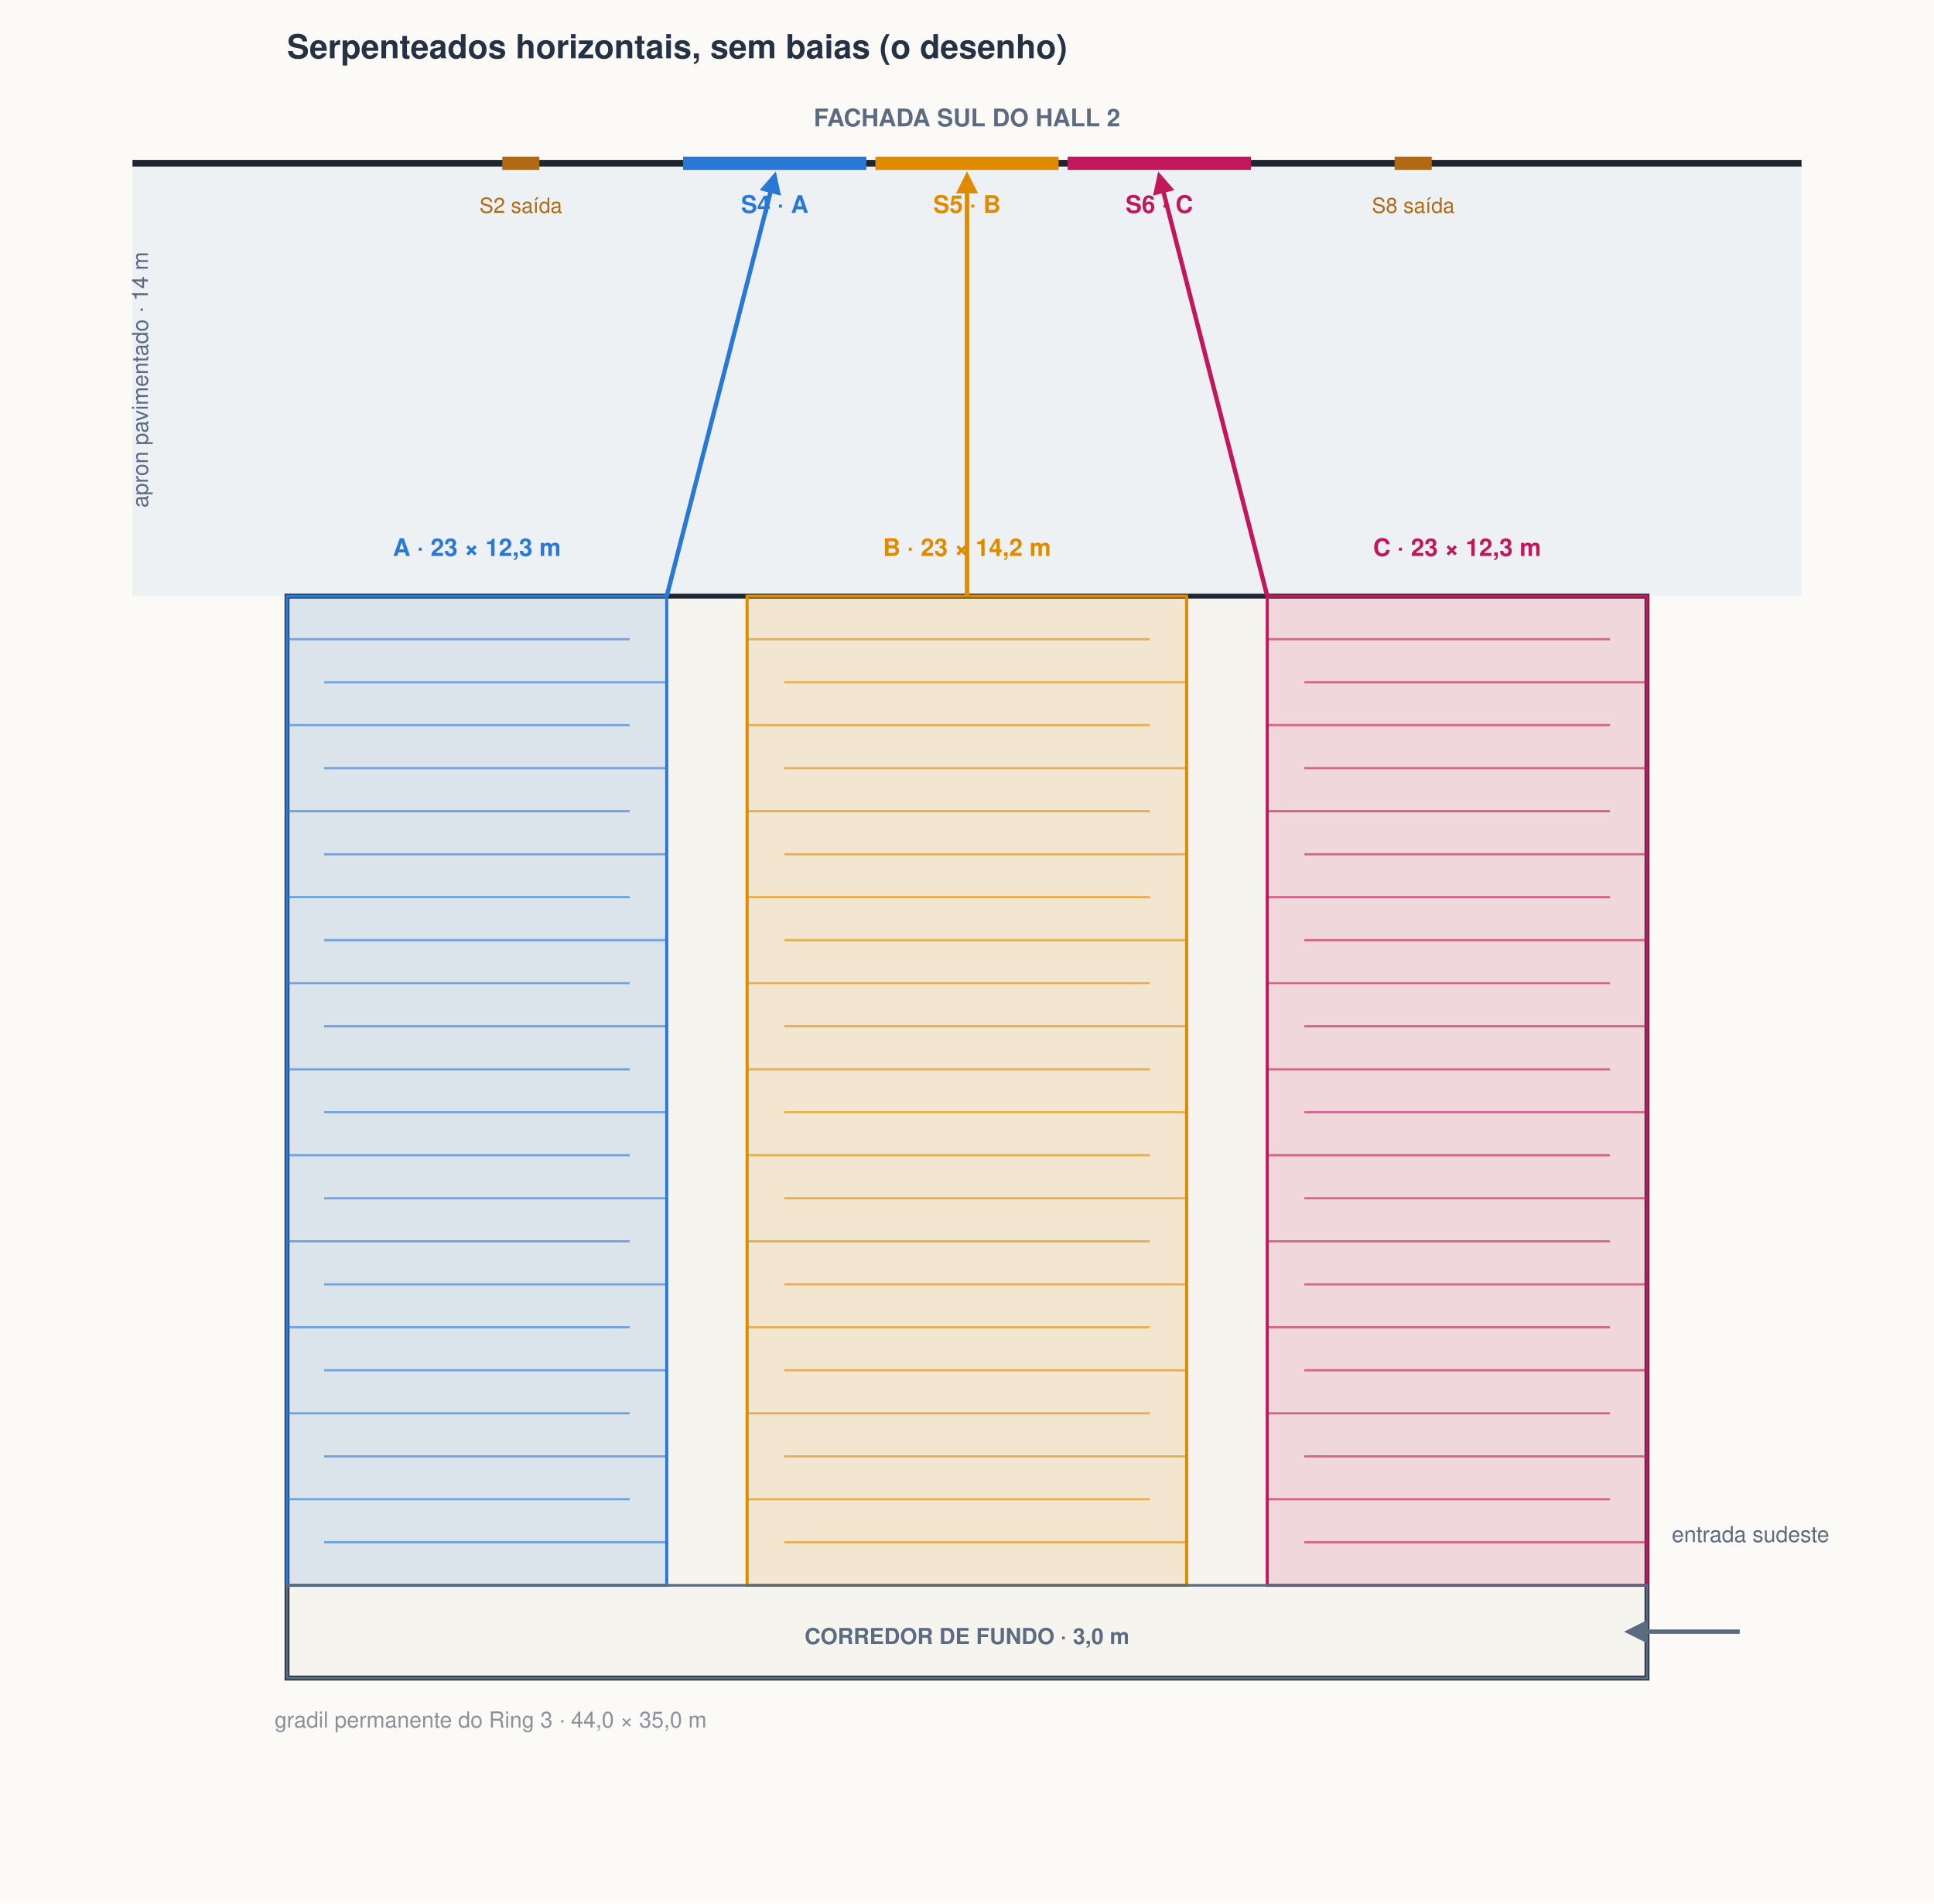
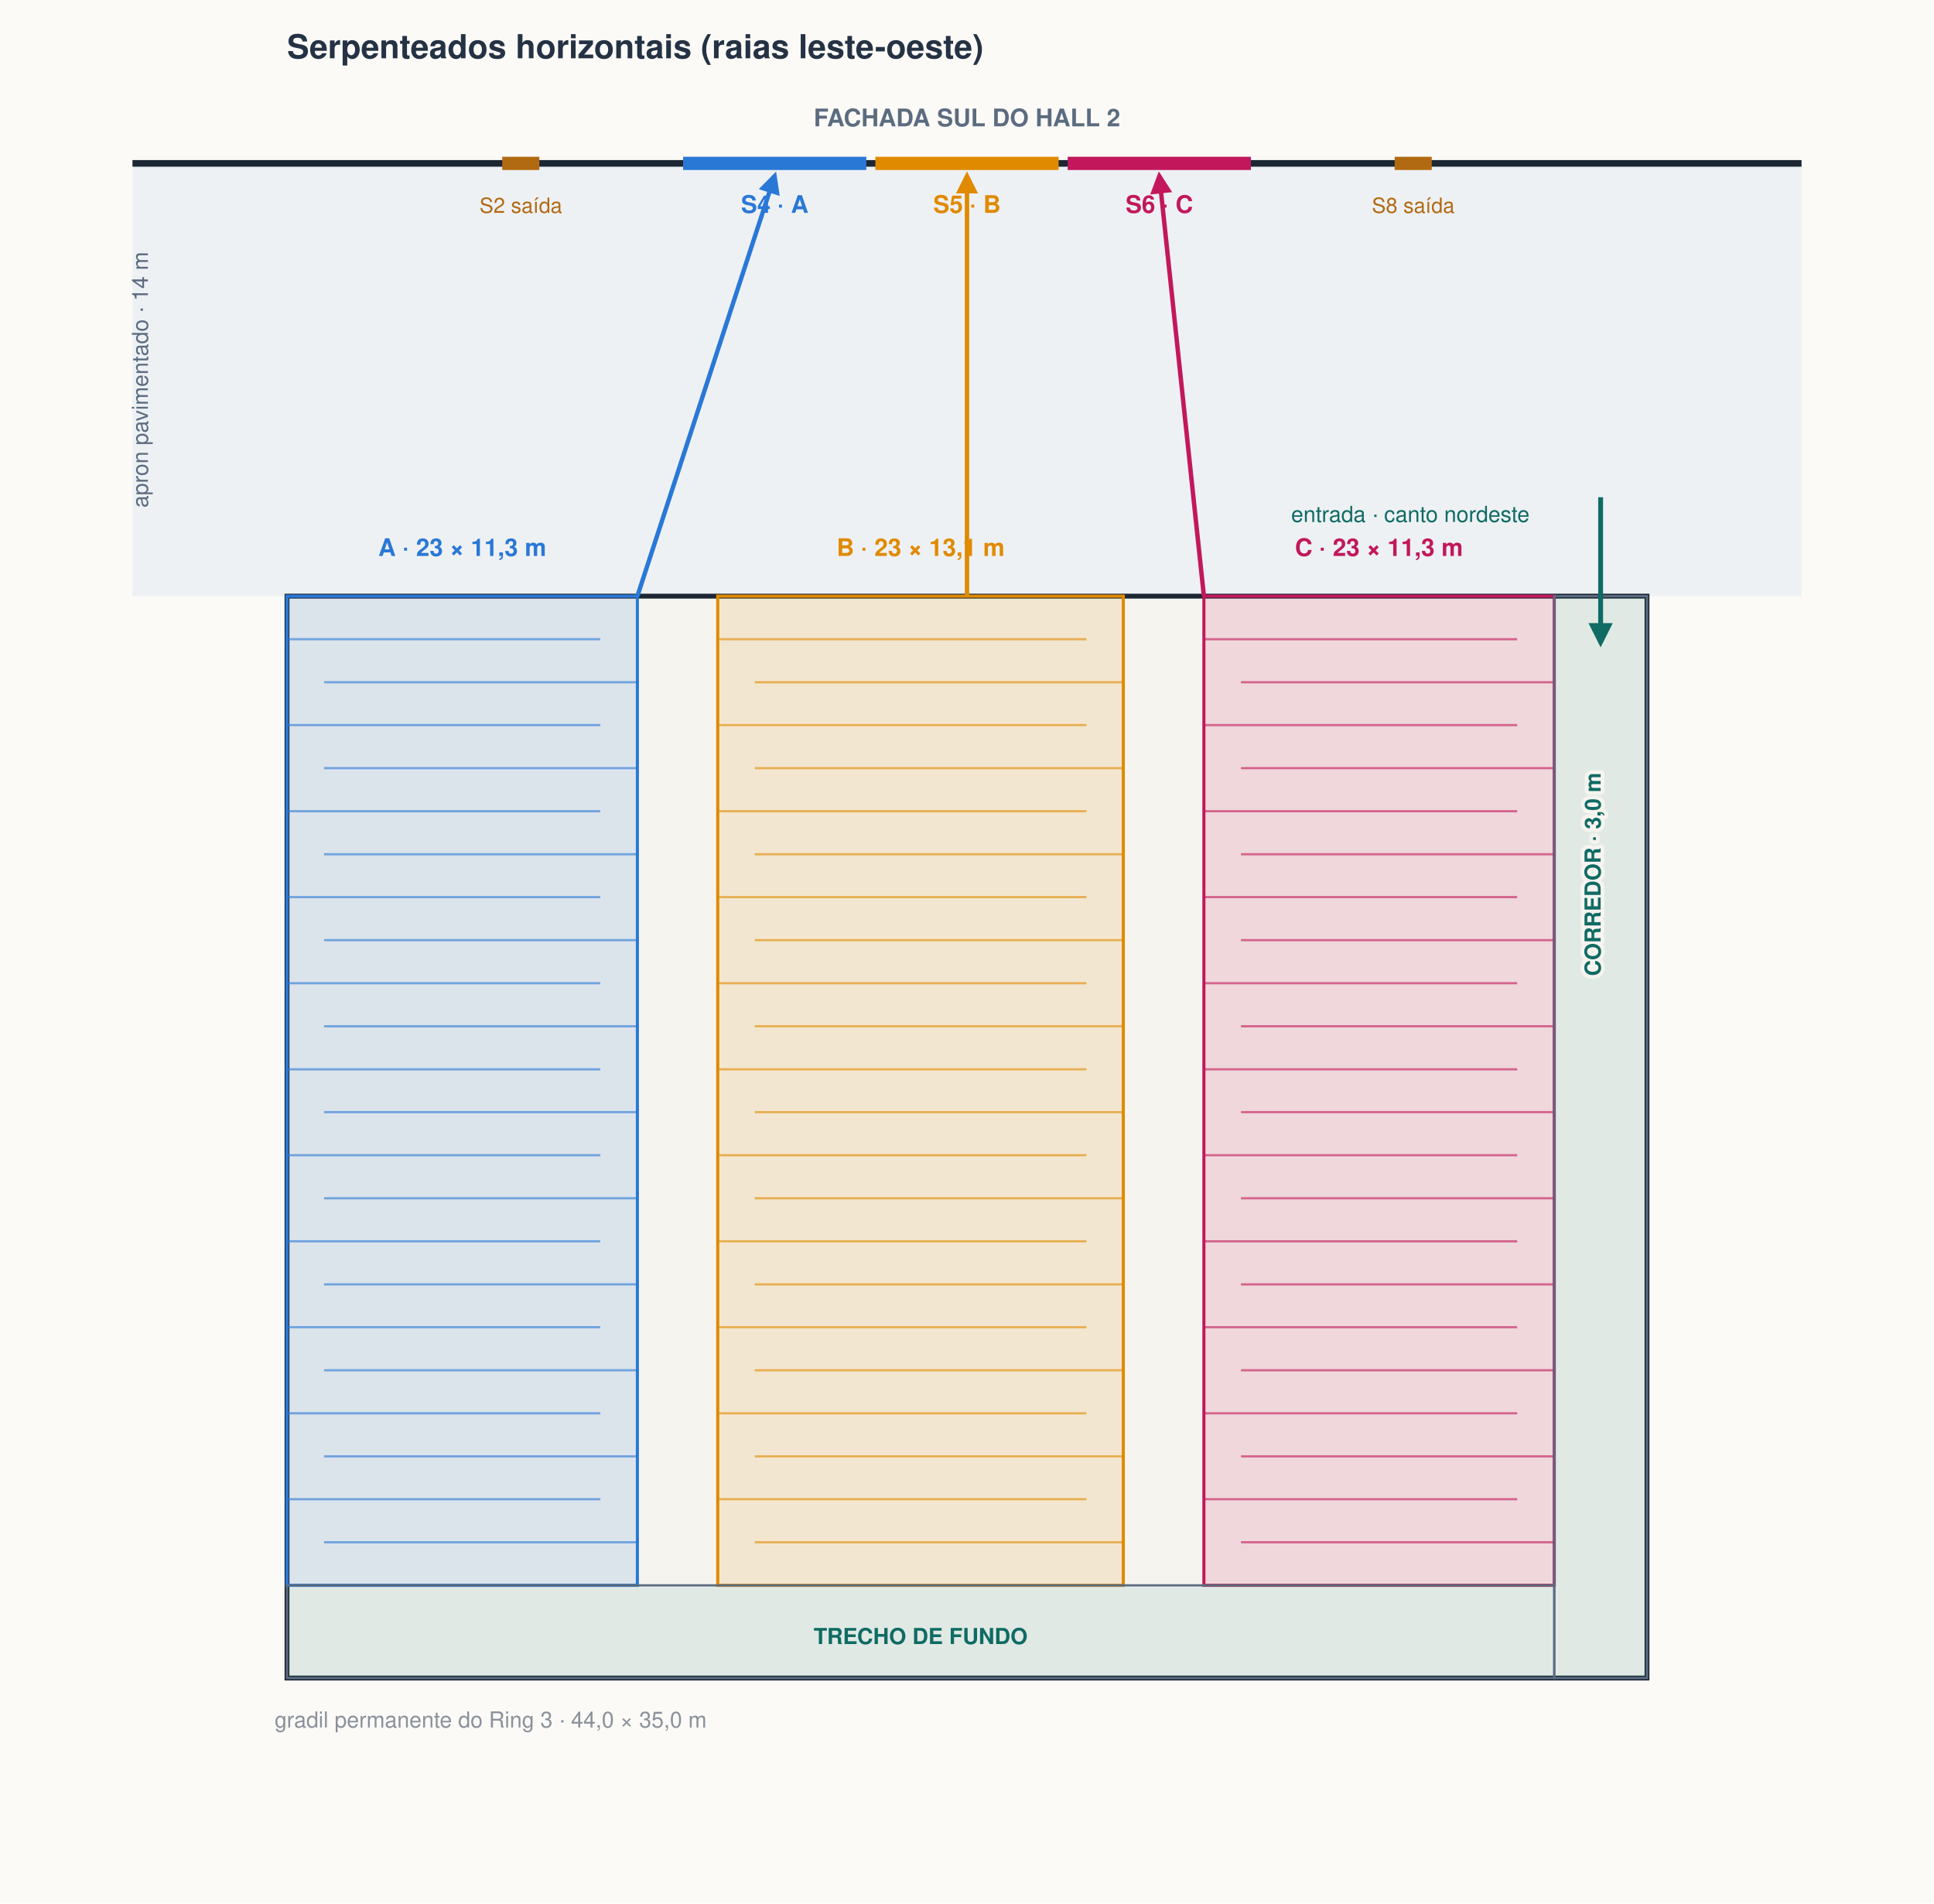
<svg xmlns="http://www.w3.org/2000/svg" viewBox="0 0 876 862" width="876" height="862" role="img">
  <rect width="876" height="862" fill="#fbfaf7" />
  <defs>
    <marker id="seta" viewBox="0 0 10 10" refX="8" refY="5" markerWidth="5" markerHeight="5" orient="auto-start-reverse">
      <path d="M0,0 L10,5 L0,10 z" fill="context-stroke" />
    </marker>
  </defs>
-   <text x="130.0" y="26.4" text-anchor="start" font-family="ui-sans-serif,system-ui,Helvetica,Arial,sans-serif" font-size="15" font-weight="700" fill="#243244">Serpenteados horizontais, sem baias (o desenho)</text>
+   <text x="130.0" y="26.4" text-anchor="start" font-family="ui-sans-serif,system-ui,Helvetica,Arial,sans-serif" font-size="15" font-weight="700" fill="#243244">Serpenteados horizontais (raias leste-oeste)</text>
  <rect x="60.0" y="74.0" width="756.0" height="196.0" fill="#eef1f4" />
  <rect x="130.0" y="270.0" width="616.0" height="490.0" fill="#f6f4ef" stroke="#1c2733" stroke-width="2.2" />
  <line x1="60.0" y1="74.0" x2="816.0" y2="74.0" stroke="#1c2733" stroke-width="3" />
  <text x="438.0" y="57.2" text-anchor="middle" font-family="ui-sans-serif,system-ui,Helvetica,Arial,sans-serif" font-size="11" font-weight="700" fill="#5c6c80">FACHADA SUL DO HALL 2</text>
  <line x1="309.4" y1="74.0" x2="392.4" y2="74.0" stroke="#2a78d6" stroke-width="6" />
  <text x="350.9" y="96.4" text-anchor="middle" font-family="ui-sans-serif,system-ui,Helvetica,Arial,sans-serif" font-size="11" font-weight="700" fill="#2a78d6">S4 · A</text>
  <line x1="396.5" y1="74.0" x2="479.5" y2="74.0" stroke="#e08a00" stroke-width="6" />
  <text x="438.0" y="96.4" text-anchor="middle" font-family="ui-sans-serif,system-ui,Helvetica,Arial,sans-serif" font-size="11" font-weight="700" fill="#e08a00">S5 · B</text>
  <line x1="483.6" y1="74.0" x2="566.6" y2="74.0" stroke="#c2185b" stroke-width="6" />
  <text x="525.1" y="96.4" text-anchor="middle" font-family="ui-sans-serif,system-ui,Helvetica,Arial,sans-serif" font-size="11" font-weight="700" fill="#c2185b">S6 · C</text>
  <line x1="227.5" y1="74.0" x2="244.3" y2="74.0" stroke="#b26a12" stroke-width="6" />
  <text x="235.9" y="96.4" text-anchor="middle" font-family="ui-sans-serif,system-ui,Helvetica,Arial,sans-serif" font-size="9.5" font-weight="400" fill="#b26a12">S2 saída</text>
  <line x1="631.7" y1="74.0" x2="648.5" y2="74.0" stroke="#b26a12" stroke-width="6" />
  <text x="640.1" y="96.4" text-anchor="middle" font-family="ui-sans-serif,system-ui,Helvetica,Arial,sans-serif" font-size="9.5" font-weight="400" fill="#b26a12">S8 saída</text>
  <text x="67.0" y="172.0" text-anchor="middle" font-family="ui-sans-serif,system-ui,Helvetica,Arial,sans-serif" font-size="10" font-weight="400" fill="#5c6c80" transform="rotate(-90 67.0 172.0)">apron pavimentado · 14 m</text>
-   <rect x="130.0" y="270.0" width="172.0" height="448.0" fill="#2a78d6" fill-opacity=".13" stroke="#2a78d6" stroke-width="1.4" />
-   <line x1="146.8" y1="698.5" x2="302.0" y2="698.5" stroke="#2a78d6" stroke-width="1" stroke-opacity=".6" />
-   <line x1="130.0" y1="679.0" x2="285.2" y2="679.0" stroke="#2a78d6" stroke-width="1" stroke-opacity=".6" />
-   <line x1="146.8" y1="659.6" x2="302.0" y2="659.6" stroke="#2a78d6" stroke-width="1" stroke-opacity=".6" />
-   <line x1="130.0" y1="640.1" x2="285.2" y2="640.1" stroke="#2a78d6" stroke-width="1" stroke-opacity=".6" />
-   <line x1="146.8" y1="620.6" x2="302.0" y2="620.6" stroke="#2a78d6" stroke-width="1" stroke-opacity=".6" />
-   <line x1="130.0" y1="601.1" x2="285.2" y2="601.1" stroke="#2a78d6" stroke-width="1" stroke-opacity=".6" />
-   <line x1="146.8" y1="581.7" x2="302.0" y2="581.7" stroke="#2a78d6" stroke-width="1" stroke-opacity=".6" />
-   <line x1="130.0" y1="562.2" x2="285.2" y2="562.2" stroke="#2a78d6" stroke-width="1" stroke-opacity=".6" />
-   <line x1="146.8" y1="542.7" x2="302.0" y2="542.7" stroke="#2a78d6" stroke-width="1" stroke-opacity=".6" />
-   <line x1="130.0" y1="523.2" x2="285.2" y2="523.2" stroke="#2a78d6" stroke-width="1" stroke-opacity=".6" />
-   <line x1="146.8" y1="503.7" x2="302.0" y2="503.7" stroke="#2a78d6" stroke-width="1" stroke-opacity=".6" />
-   <line x1="130.0" y1="484.3" x2="285.2" y2="484.3" stroke="#2a78d6" stroke-width="1" stroke-opacity=".6" />
-   <line x1="146.8" y1="464.8" x2="302.0" y2="464.8" stroke="#2a78d6" stroke-width="1" stroke-opacity=".6" />
-   <line x1="130.0" y1="445.3" x2="285.2" y2="445.3" stroke="#2a78d6" stroke-width="1" stroke-opacity=".6" />
-   <line x1="146.8" y1="425.8" x2="302.0" y2="425.8" stroke="#2a78d6" stroke-width="1" stroke-opacity=".6" />
-   <line x1="130.0" y1="406.3" x2="285.2" y2="406.3" stroke="#2a78d6" stroke-width="1" stroke-opacity=".6" />
-   <line x1="146.8" y1="386.9" x2="302.0" y2="386.9" stroke="#2a78d6" stroke-width="1" stroke-opacity=".6" />
-   <line x1="130.0" y1="367.4" x2="285.2" y2="367.4" stroke="#2a78d6" stroke-width="1" stroke-opacity=".6" />
-   <line x1="146.8" y1="347.9" x2="302.0" y2="347.9" stroke="#2a78d6" stroke-width="1" stroke-opacity=".6" />
-   <line x1="130.0" y1="328.4" x2="285.2" y2="328.4" stroke="#2a78d6" stroke-width="1" stroke-opacity=".6" />
-   <line x1="146.8" y1="309.0" x2="302.0" y2="309.0" stroke="#2a78d6" stroke-width="1" stroke-opacity=".6" />
-   <line x1="130.0" y1="289.5" x2="285.2" y2="289.5" stroke="#2a78d6" stroke-width="1" stroke-opacity=".6" />
-   <text x="216.0" y="251.8" text-anchor="middle" font-family="ui-sans-serif,system-ui,Helvetica,Arial,sans-serif" font-size="11" font-weight="700" fill="#2a78d6" paint-order="stroke" stroke="#eef1f4" stroke-width="3.5" stroke-linejoin="round">A · 23 × 12,3 m</text>
-   <line x1="302.0" y1="270.0" x2="350.9" y2="79.6" stroke="#2a78d6" stroke-width="2" marker-end="url(#seta)" />
-   <rect x="338.4" y="270.0" width="199.1" height="448.0" fill="#e08a00" fill-opacity=".13" stroke="#e08a00" stroke-width="1.4" />
-   <line x1="355.2" y1="698.5" x2="537.6" y2="698.5" stroke="#e08a00" stroke-width="1" stroke-opacity=".6" />
-   <line x1="338.4" y1="679.0" x2="520.8" y2="679.0" stroke="#e08a00" stroke-width="1" stroke-opacity=".6" />
-   <line x1="355.2" y1="659.6" x2="537.6" y2="659.6" stroke="#e08a00" stroke-width="1" stroke-opacity=".6" />
-   <line x1="338.4" y1="640.1" x2="520.8" y2="640.1" stroke="#e08a00" stroke-width="1" stroke-opacity=".6" />
-   <line x1="355.2" y1="620.6" x2="537.6" y2="620.6" stroke="#e08a00" stroke-width="1" stroke-opacity=".6" />
-   <line x1="338.4" y1="601.1" x2="520.8" y2="601.1" stroke="#e08a00" stroke-width="1" stroke-opacity=".6" />
-   <line x1="355.2" y1="581.7" x2="537.6" y2="581.7" stroke="#e08a00" stroke-width="1" stroke-opacity=".6" />
-   <line x1="338.4" y1="562.2" x2="520.8" y2="562.2" stroke="#e08a00" stroke-width="1" stroke-opacity=".6" />
-   <line x1="355.2" y1="542.7" x2="537.6" y2="542.7" stroke="#e08a00" stroke-width="1" stroke-opacity=".6" />
-   <line x1="338.4" y1="523.2" x2="520.8" y2="523.2" stroke="#e08a00" stroke-width="1" stroke-opacity=".6" />
-   <line x1="355.2" y1="503.7" x2="537.6" y2="503.7" stroke="#e08a00" stroke-width="1" stroke-opacity=".6" />
-   <line x1="338.4" y1="484.3" x2="520.8" y2="484.3" stroke="#e08a00" stroke-width="1" stroke-opacity=".6" />
-   <line x1="355.2" y1="464.8" x2="537.6" y2="464.8" stroke="#e08a00" stroke-width="1" stroke-opacity=".6" />
-   <line x1="338.4" y1="445.3" x2="520.8" y2="445.3" stroke="#e08a00" stroke-width="1" stroke-opacity=".6" />
-   <line x1="355.2" y1="425.8" x2="537.6" y2="425.8" stroke="#e08a00" stroke-width="1" stroke-opacity=".6" />
-   <line x1="338.4" y1="406.3" x2="520.8" y2="406.3" stroke="#e08a00" stroke-width="1" stroke-opacity=".6" />
-   <line x1="355.2" y1="386.9" x2="537.6" y2="386.9" stroke="#e08a00" stroke-width="1" stroke-opacity=".6" />
-   <line x1="338.4" y1="367.4" x2="520.8" y2="367.4" stroke="#e08a00" stroke-width="1" stroke-opacity=".6" />
-   <line x1="355.2" y1="347.9" x2="537.6" y2="347.9" stroke="#e08a00" stroke-width="1" stroke-opacity=".6" />
-   <line x1="338.4" y1="328.4" x2="520.8" y2="328.4" stroke="#e08a00" stroke-width="1" stroke-opacity=".6" />
-   <line x1="355.2" y1="309.0" x2="537.6" y2="309.0" stroke="#e08a00" stroke-width="1" stroke-opacity=".6" />
-   <line x1="338.4" y1="289.5" x2="520.8" y2="289.5" stroke="#e08a00" stroke-width="1" stroke-opacity=".6" />
-   <text x="438.0" y="251.8" text-anchor="middle" font-family="ui-sans-serif,system-ui,Helvetica,Arial,sans-serif" font-size="11" font-weight="700" fill="#e08a00" paint-order="stroke" stroke="#eef1f4" stroke-width="3.5" stroke-linejoin="round">B · 23 × 14,2 m</text>
+   <rect x="130.0" y="270.0" width="158.7" height="448.0" fill="#2a78d6" fill-opacity=".13" stroke="#2a78d6" stroke-width="1.4" />
+   <line x1="146.8" y1="698.5" x2="288.7" y2="698.5" stroke="#2a78d6" stroke-width="1" stroke-opacity=".6" />
+   <line x1="130.0" y1="679.0" x2="271.9" y2="679.0" stroke="#2a78d6" stroke-width="1" stroke-opacity=".6" />
+   <line x1="146.8" y1="659.6" x2="288.7" y2="659.6" stroke="#2a78d6" stroke-width="1" stroke-opacity=".6" />
+   <line x1="130.0" y1="640.1" x2="271.9" y2="640.1" stroke="#2a78d6" stroke-width="1" stroke-opacity=".6" />
+   <line x1="146.8" y1="620.6" x2="288.7" y2="620.6" stroke="#2a78d6" stroke-width="1" stroke-opacity=".6" />
+   <line x1="130.0" y1="601.1" x2="271.9" y2="601.1" stroke="#2a78d6" stroke-width="1" stroke-opacity=".6" />
+   <line x1="146.8" y1="581.7" x2="288.7" y2="581.7" stroke="#2a78d6" stroke-width="1" stroke-opacity=".6" />
+   <line x1="130.0" y1="562.2" x2="271.9" y2="562.2" stroke="#2a78d6" stroke-width="1" stroke-opacity=".6" />
+   <line x1="146.8" y1="542.7" x2="288.7" y2="542.7" stroke="#2a78d6" stroke-width="1" stroke-opacity=".6" />
+   <line x1="130.0" y1="523.2" x2="271.9" y2="523.2" stroke="#2a78d6" stroke-width="1" stroke-opacity=".6" />
+   <line x1="146.8" y1="503.7" x2="288.7" y2="503.7" stroke="#2a78d6" stroke-width="1" stroke-opacity=".6" />
+   <line x1="130.0" y1="484.3" x2="271.9" y2="484.3" stroke="#2a78d6" stroke-width="1" stroke-opacity=".6" />
+   <line x1="146.8" y1="464.8" x2="288.7" y2="464.8" stroke="#2a78d6" stroke-width="1" stroke-opacity=".6" />
+   <line x1="130.0" y1="445.3" x2="271.9" y2="445.3" stroke="#2a78d6" stroke-width="1" stroke-opacity=".6" />
+   <line x1="146.8" y1="425.8" x2="288.7" y2="425.8" stroke="#2a78d6" stroke-width="1" stroke-opacity=".6" />
+   <line x1="130.0" y1="406.3" x2="271.9" y2="406.3" stroke="#2a78d6" stroke-width="1" stroke-opacity=".6" />
+   <line x1="146.8" y1="386.9" x2="288.7" y2="386.9" stroke="#2a78d6" stroke-width="1" stroke-opacity=".6" />
+   <line x1="130.0" y1="367.4" x2="271.9" y2="367.4" stroke="#2a78d6" stroke-width="1" stroke-opacity=".6" />
+   <line x1="146.8" y1="347.9" x2="288.7" y2="347.9" stroke="#2a78d6" stroke-width="1" stroke-opacity=".6" />
+   <line x1="130.0" y1="328.4" x2="271.9" y2="328.4" stroke="#2a78d6" stroke-width="1" stroke-opacity=".6" />
+   <line x1="146.8" y1="309.0" x2="288.7" y2="309.0" stroke="#2a78d6" stroke-width="1" stroke-opacity=".6" />
+   <line x1="130.0" y1="289.5" x2="271.9" y2="289.5" stroke="#2a78d6" stroke-width="1" stroke-opacity=".6" />
+   <text x="209.4" y="251.8" text-anchor="middle" font-family="ui-sans-serif,system-ui,Helvetica,Arial,sans-serif" font-size="11" font-weight="700" fill="#2a78d6" paint-order="stroke" stroke="#eef1f4" stroke-width="3.5" stroke-linejoin="round">A · 23 × 11,3 m</text>
+   <line x1="288.7" y1="270.0" x2="350.9" y2="79.6" stroke="#2a78d6" stroke-width="2" marker-end="url(#seta)" />
+   <rect x="325.1" y="270.0" width="183.7" height="448.0" fill="#e08a00" fill-opacity=".13" stroke="#e08a00" stroke-width="1.4" />
+   <line x1="341.9" y1="698.5" x2="508.9" y2="698.5" stroke="#e08a00" stroke-width="1" stroke-opacity=".6" />
+   <line x1="325.1" y1="679.0" x2="492.1" y2="679.0" stroke="#e08a00" stroke-width="1" stroke-opacity=".6" />
+   <line x1="341.9" y1="659.6" x2="508.9" y2="659.6" stroke="#e08a00" stroke-width="1" stroke-opacity=".6" />
+   <line x1="325.1" y1="640.1" x2="492.1" y2="640.1" stroke="#e08a00" stroke-width="1" stroke-opacity=".6" />
+   <line x1="341.9" y1="620.6" x2="508.9" y2="620.6" stroke="#e08a00" stroke-width="1" stroke-opacity=".6" />
+   <line x1="325.1" y1="601.1" x2="492.1" y2="601.1" stroke="#e08a00" stroke-width="1" stroke-opacity=".6" />
+   <line x1="341.9" y1="581.7" x2="508.9" y2="581.7" stroke="#e08a00" stroke-width="1" stroke-opacity=".6" />
+   <line x1="325.1" y1="562.2" x2="492.1" y2="562.2" stroke="#e08a00" stroke-width="1" stroke-opacity=".6" />
+   <line x1="341.9" y1="542.7" x2="508.9" y2="542.7" stroke="#e08a00" stroke-width="1" stroke-opacity=".6" />
+   <line x1="325.1" y1="523.2" x2="492.1" y2="523.2" stroke="#e08a00" stroke-width="1" stroke-opacity=".6" />
+   <line x1="341.9" y1="503.7" x2="508.9" y2="503.7" stroke="#e08a00" stroke-width="1" stroke-opacity=".6" />
+   <line x1="325.1" y1="484.3" x2="492.1" y2="484.3" stroke="#e08a00" stroke-width="1" stroke-opacity=".6" />
+   <line x1="341.9" y1="464.8" x2="508.9" y2="464.8" stroke="#e08a00" stroke-width="1" stroke-opacity=".6" />
+   <line x1="325.1" y1="445.3" x2="492.1" y2="445.3" stroke="#e08a00" stroke-width="1" stroke-opacity=".6" />
+   <line x1="341.9" y1="425.8" x2="508.9" y2="425.8" stroke="#e08a00" stroke-width="1" stroke-opacity=".6" />
+   <line x1="325.1" y1="406.3" x2="492.1" y2="406.3" stroke="#e08a00" stroke-width="1" stroke-opacity=".6" />
+   <line x1="341.9" y1="386.9" x2="508.9" y2="386.9" stroke="#e08a00" stroke-width="1" stroke-opacity=".6" />
+   <line x1="325.1" y1="367.4" x2="492.1" y2="367.4" stroke="#e08a00" stroke-width="1" stroke-opacity=".6" />
+   <line x1="341.9" y1="347.9" x2="508.9" y2="347.9" stroke="#e08a00" stroke-width="1" stroke-opacity=".6" />
+   <line x1="325.1" y1="328.4" x2="492.1" y2="328.4" stroke="#e08a00" stroke-width="1" stroke-opacity=".6" />
+   <line x1="341.9" y1="309.0" x2="508.9" y2="309.0" stroke="#e08a00" stroke-width="1" stroke-opacity=".6" />
+   <line x1="325.1" y1="289.5" x2="492.1" y2="289.5" stroke="#e08a00" stroke-width="1" stroke-opacity=".6" />
+   <text x="417.0" y="251.8" text-anchor="middle" font-family="ui-sans-serif,system-ui,Helvetica,Arial,sans-serif" font-size="11" font-weight="700" fill="#e08a00" paint-order="stroke" stroke="#eef1f4" stroke-width="3.5" stroke-linejoin="round">B · 23 × 13,1 m</text>
  <line x1="438.0" y1="270.0" x2="438.0" y2="79.6" stroke="#e08a00" stroke-width="2" marker-end="url(#seta)" />
-   <rect x="574.0" y="270.0" width="172.0" height="448.0" fill="#c2185b" fill-opacity=".13" stroke="#c2185b" stroke-width="1.4" />
-   <line x1="590.8" y1="698.5" x2="746.0" y2="698.5" stroke="#c2185b" stroke-width="1" stroke-opacity=".6" />
-   <line x1="574.0" y1="679.0" x2="729.2" y2="679.0" stroke="#c2185b" stroke-width="1" stroke-opacity=".6" />
-   <line x1="590.8" y1="659.6" x2="746.0" y2="659.6" stroke="#c2185b" stroke-width="1" stroke-opacity=".6" />
-   <line x1="574.0" y1="640.1" x2="729.2" y2="640.1" stroke="#c2185b" stroke-width="1" stroke-opacity=".6" />
-   <line x1="590.8" y1="620.6" x2="746.0" y2="620.6" stroke="#c2185b" stroke-width="1" stroke-opacity=".6" />
-   <line x1="574.0" y1="601.1" x2="729.2" y2="601.1" stroke="#c2185b" stroke-width="1" stroke-opacity=".6" />
-   <line x1="590.8" y1="581.7" x2="746.0" y2="581.7" stroke="#c2185b" stroke-width="1" stroke-opacity=".6" />
-   <line x1="574.0" y1="562.2" x2="729.2" y2="562.2" stroke="#c2185b" stroke-width="1" stroke-opacity=".6" />
-   <line x1="590.8" y1="542.7" x2="746.0" y2="542.7" stroke="#c2185b" stroke-width="1" stroke-opacity=".6" />
-   <line x1="574.0" y1="523.2" x2="729.2" y2="523.2" stroke="#c2185b" stroke-width="1" stroke-opacity=".6" />
-   <line x1="590.8" y1="503.7" x2="746.0" y2="503.7" stroke="#c2185b" stroke-width="1" stroke-opacity=".6" />
-   <line x1="574.0" y1="484.3" x2="729.2" y2="484.3" stroke="#c2185b" stroke-width="1" stroke-opacity=".6" />
-   <line x1="590.8" y1="464.8" x2="746.0" y2="464.8" stroke="#c2185b" stroke-width="1" stroke-opacity=".6" />
-   <line x1="574.0" y1="445.3" x2="729.2" y2="445.3" stroke="#c2185b" stroke-width="1" stroke-opacity=".6" />
-   <line x1="590.8" y1="425.8" x2="746.0" y2="425.8" stroke="#c2185b" stroke-width="1" stroke-opacity=".6" />
-   <line x1="574.0" y1="406.3" x2="729.2" y2="406.3" stroke="#c2185b" stroke-width="1" stroke-opacity=".6" />
-   <line x1="590.8" y1="386.9" x2="746.0" y2="386.9" stroke="#c2185b" stroke-width="1" stroke-opacity=".6" />
-   <line x1="574.0" y1="367.4" x2="729.2" y2="367.4" stroke="#c2185b" stroke-width="1" stroke-opacity=".6" />
-   <line x1="590.8" y1="347.9" x2="746.0" y2="347.9" stroke="#c2185b" stroke-width="1" stroke-opacity=".6" />
-   <line x1="574.0" y1="328.4" x2="729.2" y2="328.4" stroke="#c2185b" stroke-width="1" stroke-opacity=".6" />
-   <line x1="590.8" y1="309.0" x2="746.0" y2="309.0" stroke="#c2185b" stroke-width="1" stroke-opacity=".6" />
-   <line x1="574.0" y1="289.5" x2="729.2" y2="289.5" stroke="#c2185b" stroke-width="1" stroke-opacity=".6" />
-   <text x="660.0" y="251.8" text-anchor="middle" font-family="ui-sans-serif,system-ui,Helvetica,Arial,sans-serif" font-size="11" font-weight="700" fill="#c2185b" paint-order="stroke" stroke="#eef1f4" stroke-width="3.5" stroke-linejoin="round">C · 23 × 12,3 m</text>
-   <line x1="574.0" y1="270.0" x2="525.1" y2="79.6" stroke="#c2185b" stroke-width="2" marker-end="url(#seta)" />
-   <rect x="130.0" y="718.0" width="616.0" height="42.0" fill="none" stroke="#5c6c80" stroke-width="1.2" />
-   <text x="438.0" y="744.6" text-anchor="middle" font-family="ui-sans-serif,system-ui,Helvetica,Arial,sans-serif" font-size="10" font-weight="600" fill="#5c6c80">CORREDOR DE FUNDO · 3,0 m</text>
-   <line x1="788.0" y1="739.0" x2="737.6" y2="739.0" stroke="#5c6c80" stroke-width="2" marker-end="url(#seta)" />
-   <text x="757.2" y="698.4" text-anchor="start" font-family="ui-sans-serif,system-ui,Helvetica,Arial,sans-serif" font-size="10" font-weight="400" fill="#5c6c80">entrada sudeste</text>
+   <rect x="545.3" y="270.0" width="158.7" height="448.0" fill="#c2185b" fill-opacity=".13" stroke="#c2185b" stroke-width="1.4" />
+   <line x1="562.1" y1="698.5" x2="704.0" y2="698.5" stroke="#c2185b" stroke-width="1" stroke-opacity=".6" />
+   <line x1="545.3" y1="679.0" x2="687.2" y2="679.0" stroke="#c2185b" stroke-width="1" stroke-opacity=".6" />
+   <line x1="562.1" y1="659.6" x2="704.0" y2="659.6" stroke="#c2185b" stroke-width="1" stroke-opacity=".6" />
+   <line x1="545.3" y1="640.1" x2="687.2" y2="640.1" stroke="#c2185b" stroke-width="1" stroke-opacity=".6" />
+   <line x1="562.1" y1="620.6" x2="704.0" y2="620.6" stroke="#c2185b" stroke-width="1" stroke-opacity=".6" />
+   <line x1="545.3" y1="601.1" x2="687.2" y2="601.1" stroke="#c2185b" stroke-width="1" stroke-opacity=".6" />
+   <line x1="562.1" y1="581.7" x2="704.0" y2="581.7" stroke="#c2185b" stroke-width="1" stroke-opacity=".6" />
+   <line x1="545.3" y1="562.2" x2="687.2" y2="562.2" stroke="#c2185b" stroke-width="1" stroke-opacity=".6" />
+   <line x1="562.1" y1="542.7" x2="704.0" y2="542.7" stroke="#c2185b" stroke-width="1" stroke-opacity=".6" />
+   <line x1="545.3" y1="523.2" x2="687.2" y2="523.2" stroke="#c2185b" stroke-width="1" stroke-opacity=".6" />
+   <line x1="562.1" y1="503.7" x2="704.0" y2="503.7" stroke="#c2185b" stroke-width="1" stroke-opacity=".6" />
+   <line x1="545.3" y1="484.3" x2="687.2" y2="484.3" stroke="#c2185b" stroke-width="1" stroke-opacity=".6" />
+   <line x1="562.1" y1="464.8" x2="704.0" y2="464.8" stroke="#c2185b" stroke-width="1" stroke-opacity=".6" />
+   <line x1="545.3" y1="445.3" x2="687.2" y2="445.3" stroke="#c2185b" stroke-width="1" stroke-opacity=".6" />
+   <line x1="562.1" y1="425.8" x2="704.0" y2="425.8" stroke="#c2185b" stroke-width="1" stroke-opacity=".6" />
+   <line x1="545.3" y1="406.3" x2="687.2" y2="406.3" stroke="#c2185b" stroke-width="1" stroke-opacity=".6" />
+   <line x1="562.1" y1="386.9" x2="704.0" y2="386.9" stroke="#c2185b" stroke-width="1" stroke-opacity=".6" />
+   <line x1="545.3" y1="367.4" x2="687.2" y2="367.4" stroke="#c2185b" stroke-width="1" stroke-opacity=".6" />
+   <line x1="562.1" y1="347.9" x2="704.0" y2="347.9" stroke="#c2185b" stroke-width="1" stroke-opacity=".6" />
+   <line x1="545.3" y1="328.4" x2="687.2" y2="328.4" stroke="#c2185b" stroke-width="1" stroke-opacity=".6" />
+   <line x1="562.1" y1="309.0" x2="704.0" y2="309.0" stroke="#c2185b" stroke-width="1" stroke-opacity=".6" />
+   <line x1="545.3" y1="289.5" x2="687.2" y2="289.5" stroke="#c2185b" stroke-width="1" stroke-opacity=".6" />
+   <text x="624.6" y="251.8" text-anchor="middle" font-family="ui-sans-serif,system-ui,Helvetica,Arial,sans-serif" font-size="11" font-weight="700" fill="#c2185b" paint-order="stroke" stroke="#eef1f4" stroke-width="3.5" stroke-linejoin="round">C · 23 × 11,3 m</text>
+   <line x1="545.3" y1="270.0" x2="525.1" y2="79.6" stroke="#c2185b" stroke-width="2" marker-end="url(#seta)" />
+   <rect x="704.0" y="270.0" width="42.0" height="490.0" fill="#16867f" fill-opacity=".10" stroke="#5c6c80" stroke-width="1" />
+   <rect x="130.0" y="718.0" width="574.0" height="42.0" fill="#16867f" fill-opacity=".10" stroke="#5c6c80" stroke-width="1" />
+   <text x="725.0" y="396.0" text-anchor="middle" font-family="ui-sans-serif,system-ui,Helvetica,Arial,sans-serif" font-size="10" font-weight="600" fill="#0f6b64" paint-order="stroke" stroke="#f6f4ef" stroke-width="3.5" stroke-linejoin="round" transform="rotate(-90 725.0 396.0)">CORREDOR · 3,0 m</text>
+   <text x="417.0" y="744.6" text-anchor="middle" font-family="ui-sans-serif,system-ui,Helvetica,Arial,sans-serif" font-size="10" font-weight="600" fill="#0f6b64">TRECHO DE FUNDO</text>
+   <line x1="725.0" y1="225.2" x2="725.0" y2="291.0" stroke="#0f6b64" stroke-width="2.2" marker-end="url(#seta)" />
+   <text x="692.8" y="236.4" text-anchor="end" font-family="ui-sans-serif,system-ui,Helvetica,Arial,sans-serif" font-size="10" font-weight="400" fill="#0f6b64">entrada · canto nordeste</text>
  <text x="124.4" y="782.4" text-anchor="start" font-family="ui-sans-serif,system-ui,Helvetica,Arial,sans-serif" font-size="10" font-weight="400" fill="#8a919b">gradil permanente do Ring 3 · 44,0 × 35,0 m</text>
</svg>
